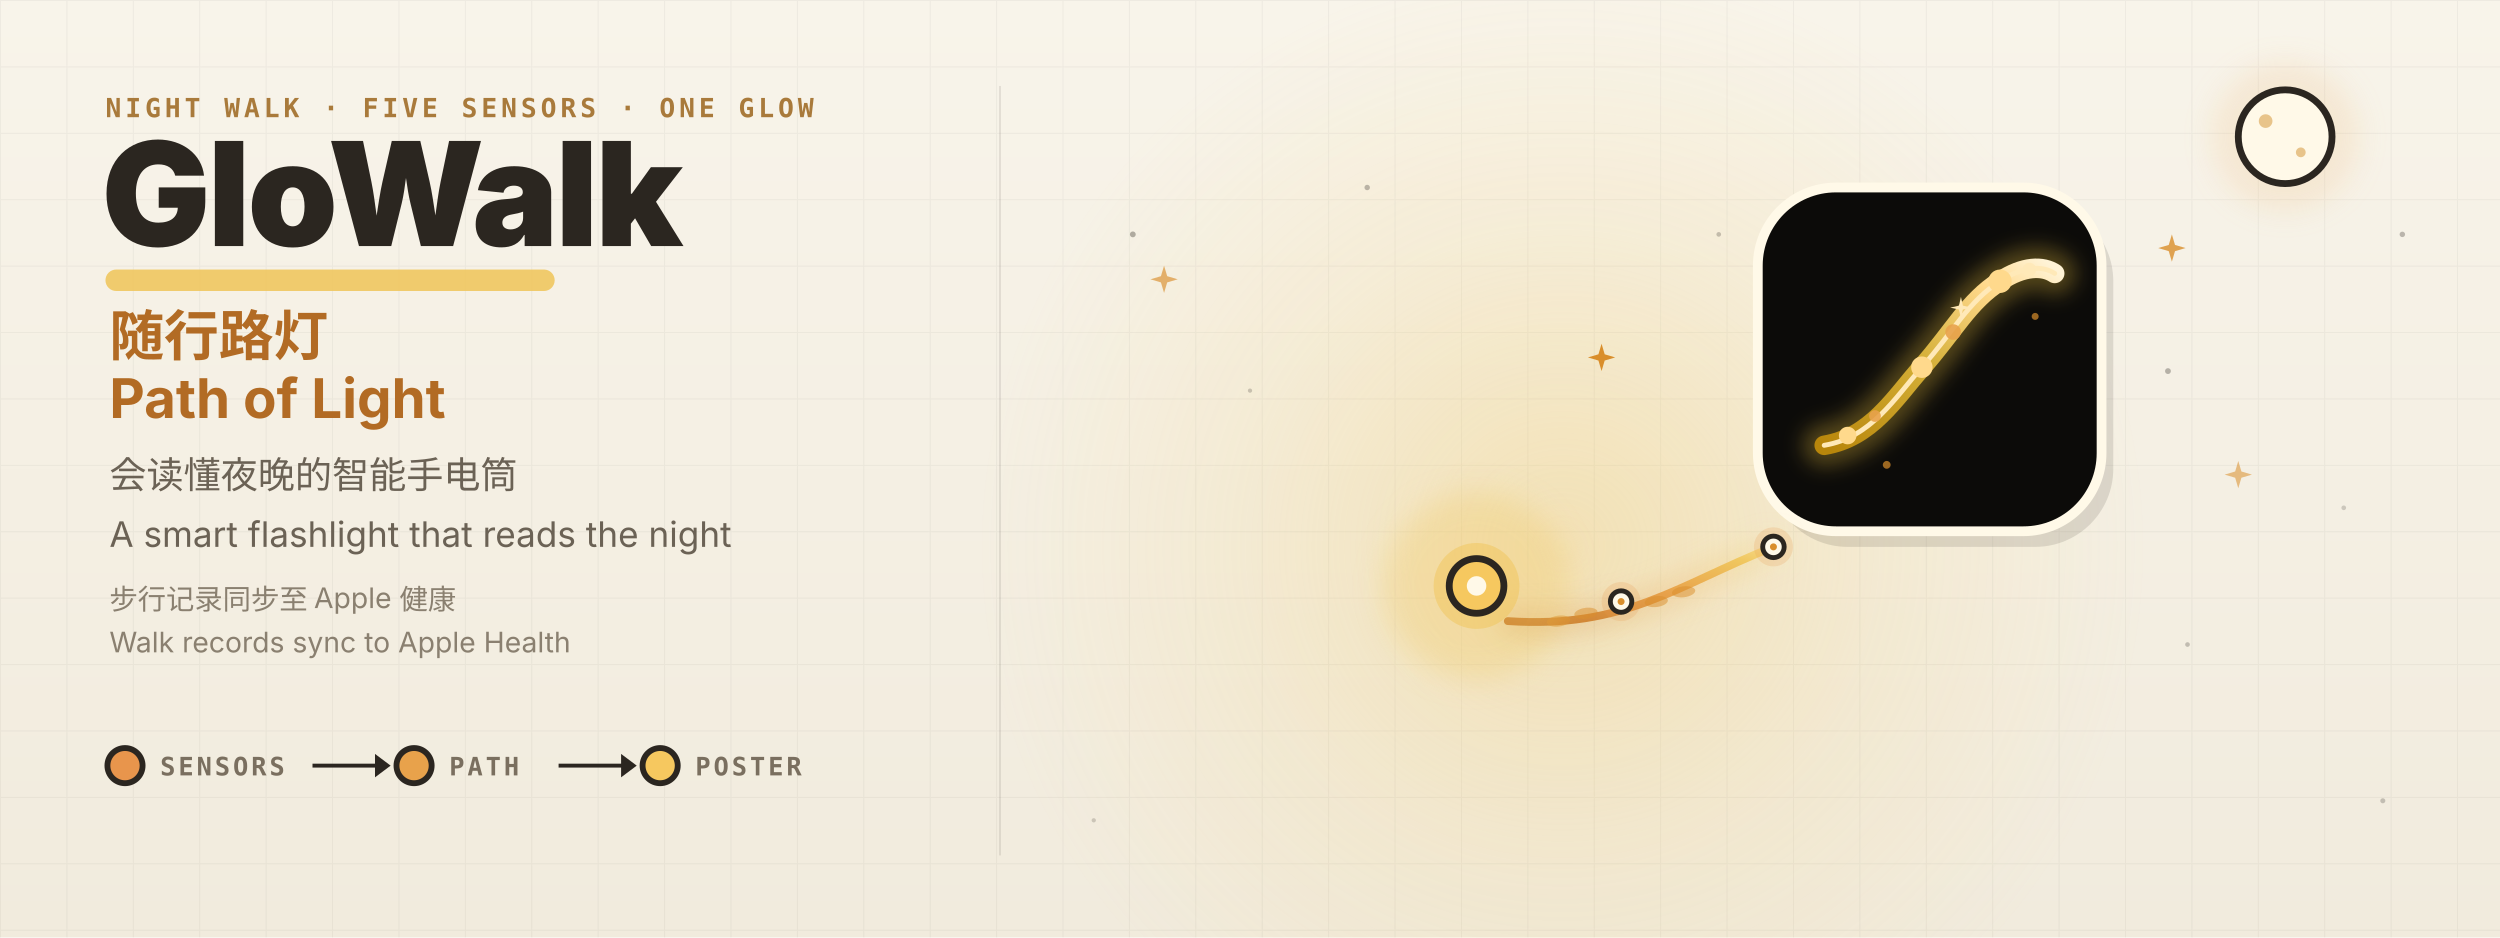
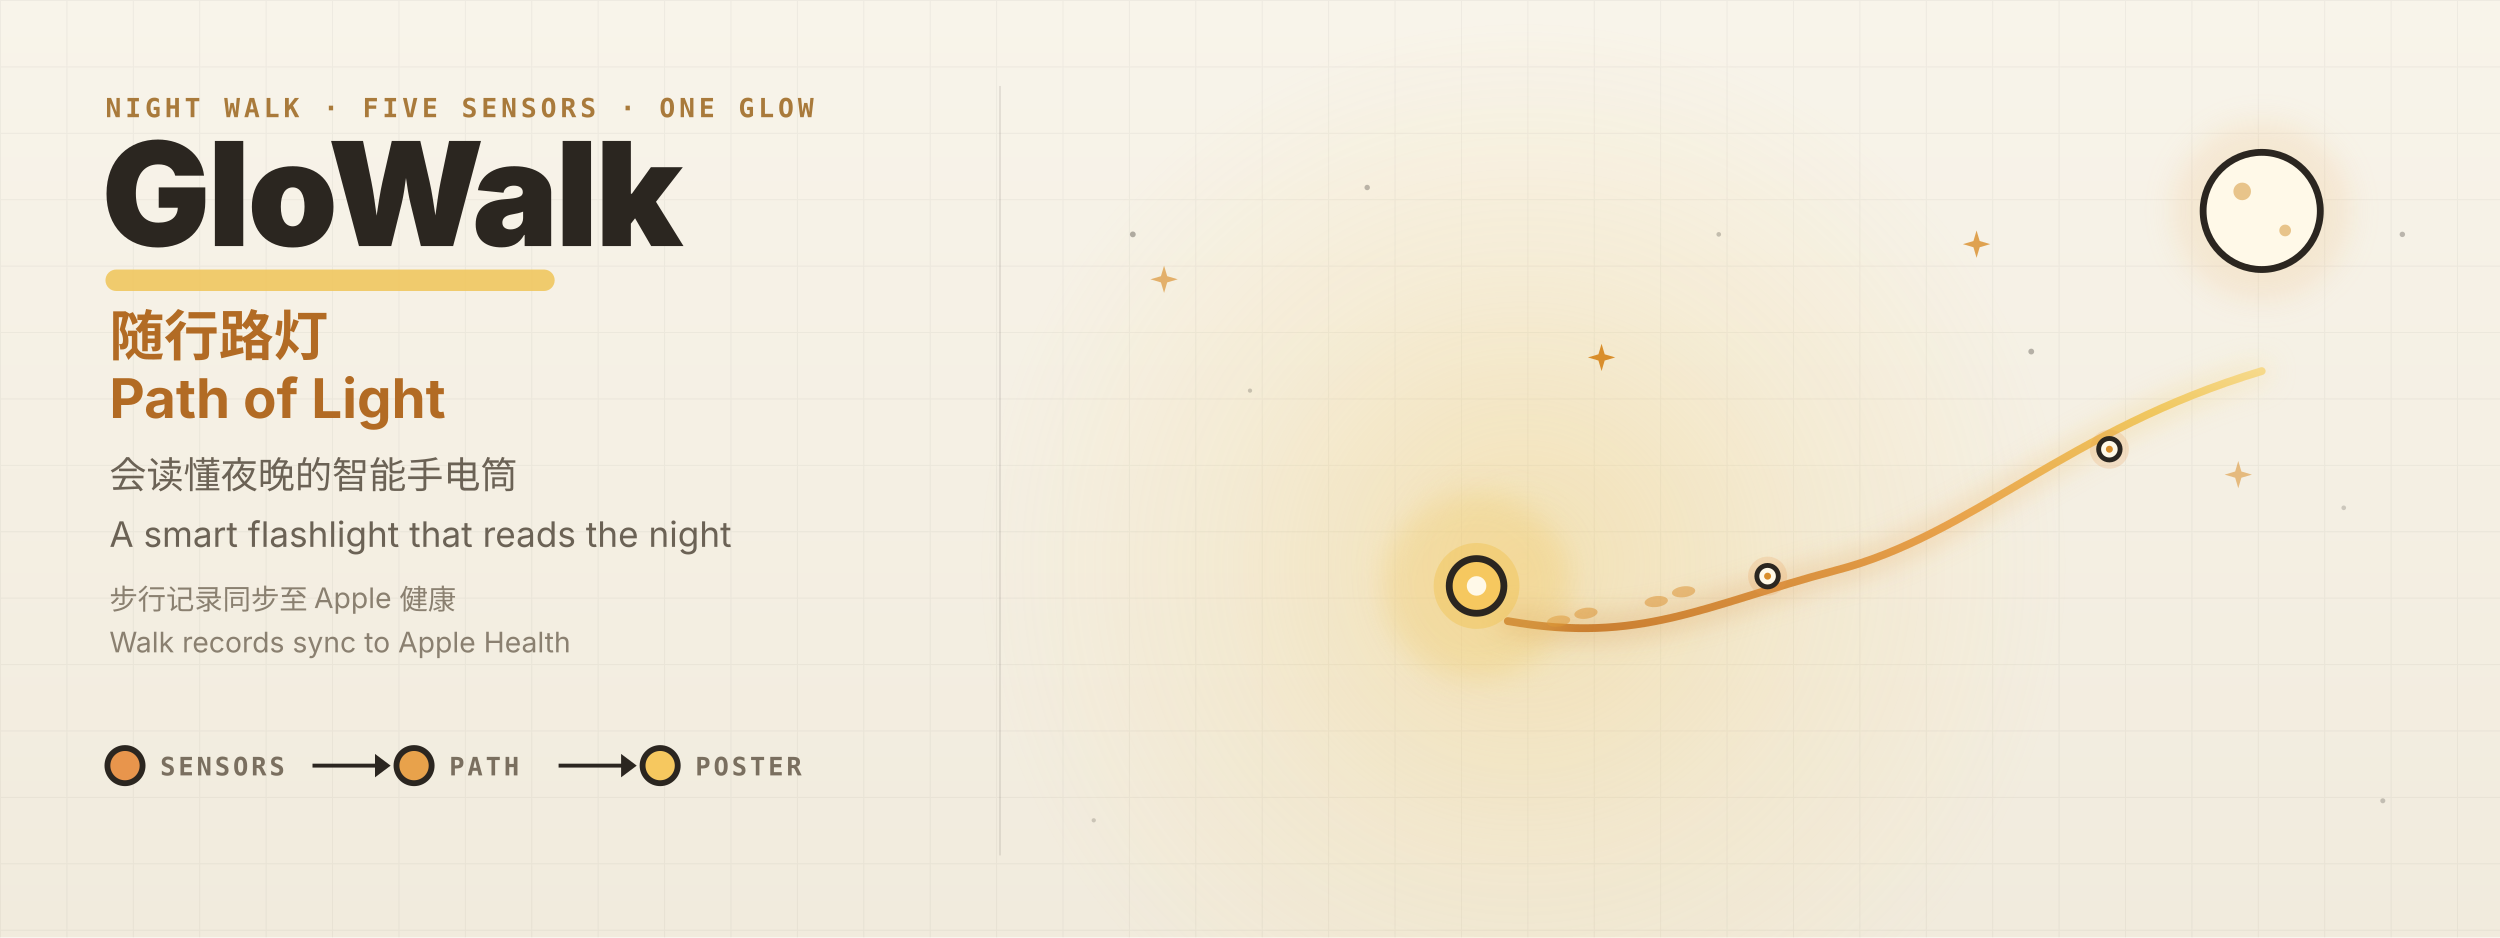
<svg xmlns="http://www.w3.org/2000/svg" width="1280" height="480" viewBox="0 0 1280 480" role="img" aria-labelledby="heroTitle heroDesc">
  <defs>
    <linearGradient id="bg" x1="0" y1="0" x2="0" y2="1">
      <stop offset="0" stop-color="#F8F4EA" />
      <stop offset="1" stop-color="#F1EBDD" />
    </linearGradient>
    <pattern id="grid" width="34" height="34" patternUnits="userSpaceOnUse">
      <path d="M34 0H0V34" fill="none" stroke="#2B2620" stroke-opacity="0.045" stroke-width="1" />
    </pattern>
    <radialGradient id="warmGlow" cx="0.5" cy="0.5" r="0.5">
      <stop offset="0" stop-color="#F0C75F" stop-opacity="0.35" />
      <stop offset="0.55" stop-color="#F0C75F" stop-opacity="0.12" />
      <stop offset="1" stop-color="#F0C75F" stop-opacity="0" />
    </radialGradient>
    <linearGradient id="pathGrad" x1="0" y1="1" x2="1" y2="0">
      <stop offset="0" stop-color="#C77B2E" />
      <stop offset="0.5" stop-color="#E8A24B" />
      <stop offset="0.85" stop-color="#F0C75F" />
      <stop offset="1" stop-color="#F6D98A" />
    </linearGradient>
    <filter id="softGlow" x="-80%" y="-80%" width="260%" height="260%">
      <feGaussianBlur stdDeviation="7" />
    </filter>
-     <linearGradient id="iconGold" x1="0" y1="1" x2="1" y2="0">
-       <stop offset="0" stop-color="#B8860B" />
-       <stop offset="0.45" stop-color="#D4AF37" />
-       <stop offset="0.8" stop-color="#FFD98C" />
-       <stop offset="1" stop-color="#FFF3D6" />
-     </linearGradient>
-     <filter id="iconGlow" x="-60%" y="-60%" width="220%" height="220%">
-       <feGaussianBlur stdDeviation="5" />
-     </filter>
  </defs>
  <rect width="1280" height="480" fill="url(#bg)" />
  <rect width="1280" height="480" fill="url(#grid)" />
-   <circle cx="800" cy="280" r="300" fill="url(#warmGlow)" />
+   <circle cx="780" cy="290" r="280" fill="url(#warmGlow)" />
  <line x1="512" y1="44" x2="512" y2="438" stroke="#2B2620" stroke-opacity="0.10" />
  <g fill="#2B2620">
    <circle cx="580" cy="120" r="1.5" opacity="0.35" />
    <circle cx="640" cy="200" r="1.1" opacity="0.22" />
    <circle cx="700" cy="96" r="1.4" opacity="0.3" />
    <circle cx="880" cy="120" r="1.2" opacity="0.25" />
-     <circle cx="1110" cy="190" r="1.5" opacity="0.32" />
+     <circle cx="1040" cy="180" r="1.5" opacity="0.32" />
    <circle cx="1200" cy="260" r="1.2" opacity="0.2" />
    <circle cx="1230" cy="120" r="1.4" opacity="0.3" />
    <circle cx="560" cy="420" r="1.1" opacity="0.2" />
    <circle cx="1220" cy="410" r="1.3" opacity="0.24" />
-     <circle cx="1120" cy="330" r="1.2" opacity="0.25" />
  </g>
  <g fill="#D98E2B">
    <path d="M820 176 L821.6 181.4 L827 183 L821.6 184.6 L820 190 L818.4 184.6 L813 183 L818.4 181.4 Z" />
-     <path d="M1112 120 L1113.6 125.4 L1119 127 L1113.6 128.6 L1112 134 L1110.4 128.6 L1105 127 L1110.4 125.4 Z" opacity="0.8" />
+     <path d="M1012 118 L1013.6 123.4 L1019 125 L1013.6 126.6 L1012 132 L1010.4 126.6 L1005 125 L1010.4 123.4 Z" opacity="0.8" />
    <path d="M596 136 L597.6 141.4 L603 143 L597.6 144.6 L596 150 L594.4 144.6 L589 143 L594.4 141.4 Z" opacity="0.65" />
    <path d="M1146 236 L1147.6 241.4 L1153 243 L1147.6 244.6 L1146 250 L1144.4 244.6 L1139 243 L1144.4 241.4 Z" opacity="0.55" />
  </g>
-   <circle cx="1170" cy="70" r="38" fill="#E8A24B" opacity="0.14" filter="url(#softGlow)" />
-   <circle cx="1170" cy="70" r="24" fill="#FFF9E8" stroke="#2B2620" stroke-width="3.5" />
-   <circle cx="1160" cy="62" r="3.5" fill="#E8C48A" />
-   <circle cx="1178" cy="78" r="2.5" fill="#E8C48A" />
-   <g transform="translate(900,96)">
-     <rect x="6" y="8" width="176" height="176" rx="40" fill="#2B2620" opacity="0.13" />
-     <rect x="0" y="0" width="176" height="176" rx="40" fill="#0C0B09" />
-     <path d="M 34 132 C 58 128 70 108 84 92 C 100 74 108 58 124 48 C 136 40 146 40 152 44" fill="none" stroke="#D4AF37" stroke-width="22" stroke-linecap="round" opacity="0.35" filter="url(#iconGlow)" />
-     <path d="M 34 132 C 58 128 70 108 84 92 C 100 74 108 58 124 48 C 136 40 146 40 152 44" fill="none" stroke="url(#iconGold)" stroke-width="10" stroke-linecap="round" />
-     <path d="M 34 132 C 58 128 70 108 84 92 C 100 74 108 58 124 48 C 136 40 146 40 152 44" fill="none" stroke="#FFE9B8" stroke-width="2.5" stroke-linecap="round" />
-     <circle cx="46" cy="127" r="4.5" fill="#FFD98C" />
-     <circle cx="60" cy="117" r="3" fill="#E8A24B" opacity="0.9" />
-     <circle cx="84" cy="92" r="5.5" fill="#FFD98C" />
-     <circle cx="100" cy="74" r="4" fill="#E8A24B" opacity="0.9" />
-     <circle cx="124" cy="48" r="6" fill="#FFD98C" />
-     <circle cx="139" cy="42" r="3.5" fill="#FFE9B8" opacity="0.9" />
-     <path d="M104 56 L105 60.5 L109.5 61.5 L105 62.5 L104 67 L103 62.5 L98.5 61.5 L103 60.5 Z" fill="#FFE9B8" />
-     <circle cx="66" cy="142" r="2" fill="#D98E2B" opacity="0.7" />
-     <circle cx="142" cy="66" r="1.8" fill="#D98E2B" opacity="0.7" />
-     <rect x="0" y="0" width="176" height="176" rx="40" fill="none" stroke="#FFF9E8" stroke-width="5" />
-   </g>
-   <path d="M 772 318 C 832 322 858 300 908 280" fill="none" stroke="url(#pathGrad)" stroke-width="8" stroke-linecap="round" opacity="0.4" filter="url(#softGlow)" />
-   <path d="M 772 318 C 832 322 858 300 908 280" fill="none" stroke="url(#pathGrad)" stroke-width="4" stroke-linecap="round" />
+   <circle cx="1158" cy="108" r="46" fill="#E8A24B" opacity="0.14" filter="url(#softGlow)" />
+   <circle cx="1158" cy="108" r="30" fill="#FFF9E8" stroke="#2B2620" stroke-width="3.5" />
+   <circle cx="1148" cy="98" r="4.5" fill="#E8C48A" />
+   <circle cx="1170" cy="118" r="3" fill="#E8C48A" />
+   <path d="M 772 318 C 840 330 872 310 940 292 C 1010 274 1058 220 1158 190" fill="none" stroke="url(#pathGrad)" stroke-width="8" stroke-linecap="round" opacity="0.4" filter="url(#softGlow)" />
+   <path d="M 772 318 C 840 330 872 310 940 292 C 1010 274 1058 220 1158 190" fill="none" stroke="url(#pathGrad)" stroke-width="4" stroke-linecap="round" />
  <g>
-     <circle cx="830" cy="308" r="10" fill="#E8954C" opacity="0.2" />
-     <circle cx="830" cy="308" r="5.5" fill="#FFF9E8" stroke="#2B2620" stroke-width="2.5" />
-     <circle cx="830" cy="308" r="1.8" fill="#D98E2B" />
-     <circle cx="908" cy="280" r="10" fill="#E8954C" opacity="0.2" />
-     <circle cx="908" cy="280" r="5.5" fill="#FFF9E8" stroke="#2B2620" stroke-width="2.5" />
-     <circle cx="908" cy="280" r="1.8" fill="#D98E2B" />
+     <circle cx="905" cy="295" r="10" fill="#E8954C" opacity="0.2" />
+     <circle cx="905" cy="295" r="5.5" fill="#FFF9E8" stroke="#2B2620" stroke-width="2.5" />
+     <circle cx="905" cy="295" r="1.8" fill="#D98E2B" />
+     <circle cx="1080" cy="230" r="10" fill="#E8954C" opacity="0.2" />
+     <circle cx="1080" cy="230" r="5.5" fill="#FFF9E8" stroke="#2B2620" stroke-width="2.5" />
+     <circle cx="1080" cy="230" r="1.8" fill="#D98E2B" />
  </g>
  <g fill="#D98E2B" opacity="0.5">
    <ellipse cx="798" cy="318" rx="6" ry="2.8" transform="rotate(-8 798 318)" />
    <ellipse cx="812" cy="314" rx="6" ry="2.8" transform="rotate(-8 812 314)" />
    <ellipse cx="848" cy="308" rx="6" ry="2.8" transform="rotate(-7 848 308)" />
    <ellipse cx="862" cy="303" rx="6" ry="2.8" transform="rotate(-7 862 303)" />
  </g>
  <circle cx="756" cy="300" r="48" fill="#F0C75F" opacity="0.3" filter="url(#softGlow)" />
  <circle cx="756" cy="300" r="22" fill="#F0C75F" opacity="0.55" />
  <circle cx="756" cy="300" r="14" fill="#F6C85F" stroke="#2B2620" stroke-width="3.5" />
  <circle cx="756" cy="300" r="5" fill="#FFF9E8" />
  <g font-family="-apple-system, BlinkMacSystemFont, 'Segoe UI', 'PingFang SC', sans-serif">
    <text x="54" y="60" font-family="ui-monospace, 'SF Mono', Menlo, monospace" font-size="13.5" font-weight="700" letter-spacing="2" fill="#A97A3B">NIGHT WALK · FIVE SENSORS · ONE GLOW</text>
    <text x="52" y="126" font-size="74" font-weight="850" letter-spacing="-1.5" fill="#2B2620">GloWalk</text>
    <rect x="54" y="138" width="230" height="11" rx="5.5" fill="#F0C75F" opacity="0.9" />
    <text x="56" y="182" font-size="28" font-weight="700" fill="#B26B24">随行路灯</text>
    <text x="56" y="214" font-size="28" font-weight="700" fill="#B26B24">Path of Light</text>
    <text x="56" y="250" font-size="19" font-weight="520" fill="#6B6255">会读懂夜晚的智能手电筒</text>
    <text x="56" y="280" font-size="18" fill="#6B6255">A smart flashlight that reads the night</text>
    <text x="56" y="312" font-size="14.5" fill="#8A8070">步行记录同步至 Apple 健康</text>
    <text x="56" y="334" font-size="14.5" fill="#8A8070">Walk records sync to Apple Health</text>
  </g>
  <g font-family="ui-monospace, 'SF Mono', Menlo, monospace">
    <circle cx="64" cy="392" r="9" fill="#E8954C" stroke="#2B2620" stroke-width="3" />
    <text x="82" y="397" font-size="13" font-weight="700" letter-spacing="1.5" fill="#7A6F5F">SENSORS</text>
    <line x1="160" y1="392" x2="194" y2="392" stroke="#2B2620" stroke-width="2" />
    <path d="M192 386 L200 392 L192 398 Z" fill="#2B2620" />
    <circle cx="212" cy="392" r="9" fill="#E8A24B" stroke="#2B2620" stroke-width="3" />
    <text x="230" y="397" font-size="13" font-weight="700" letter-spacing="1.5" fill="#7A6F5F">PATH</text>
    <line x1="286" y1="392" x2="320" y2="392" stroke="#2B2620" stroke-width="2" />
    <path d="M318 386 L326 392 L318 398 Z" fill="#2B2620" />
    <circle cx="338" cy="392" r="9" fill="#F6C85F" stroke="#2B2620" stroke-width="3" />
    <text x="356" y="397" font-size="13" font-weight="700" letter-spacing="1.5" fill="#7A6F5F">POSTER</text>
  </g>
</svg>
